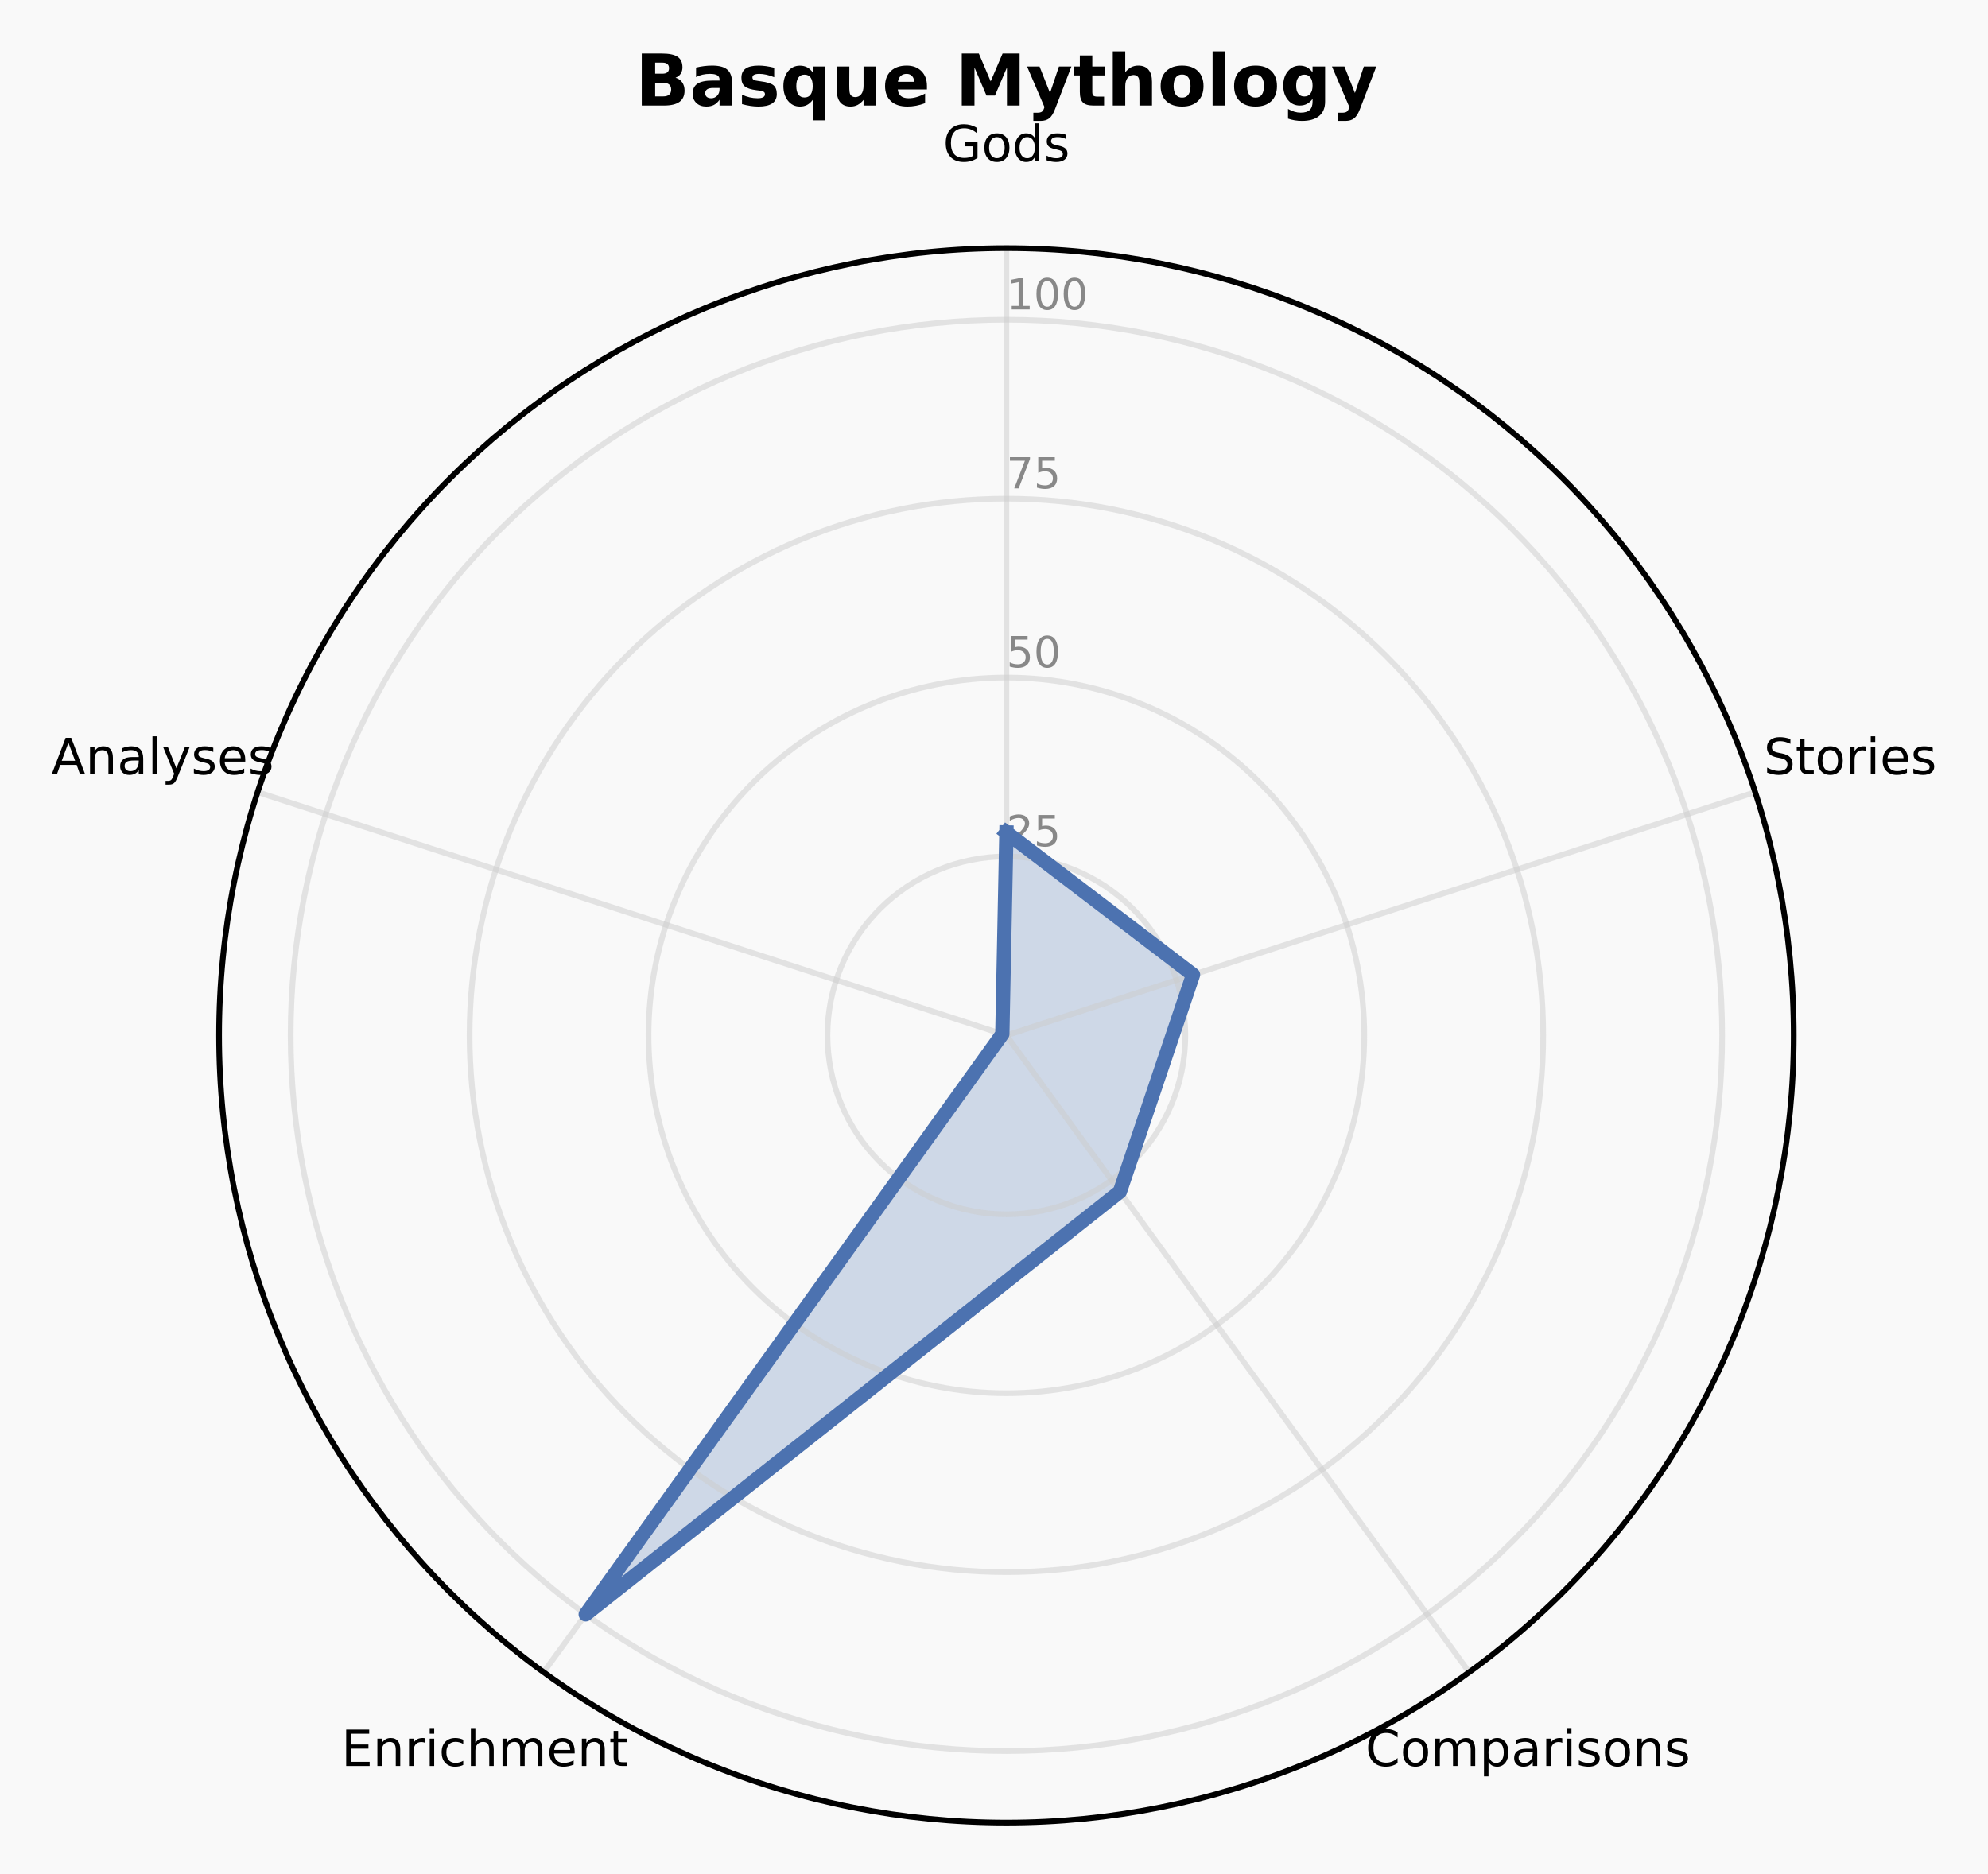
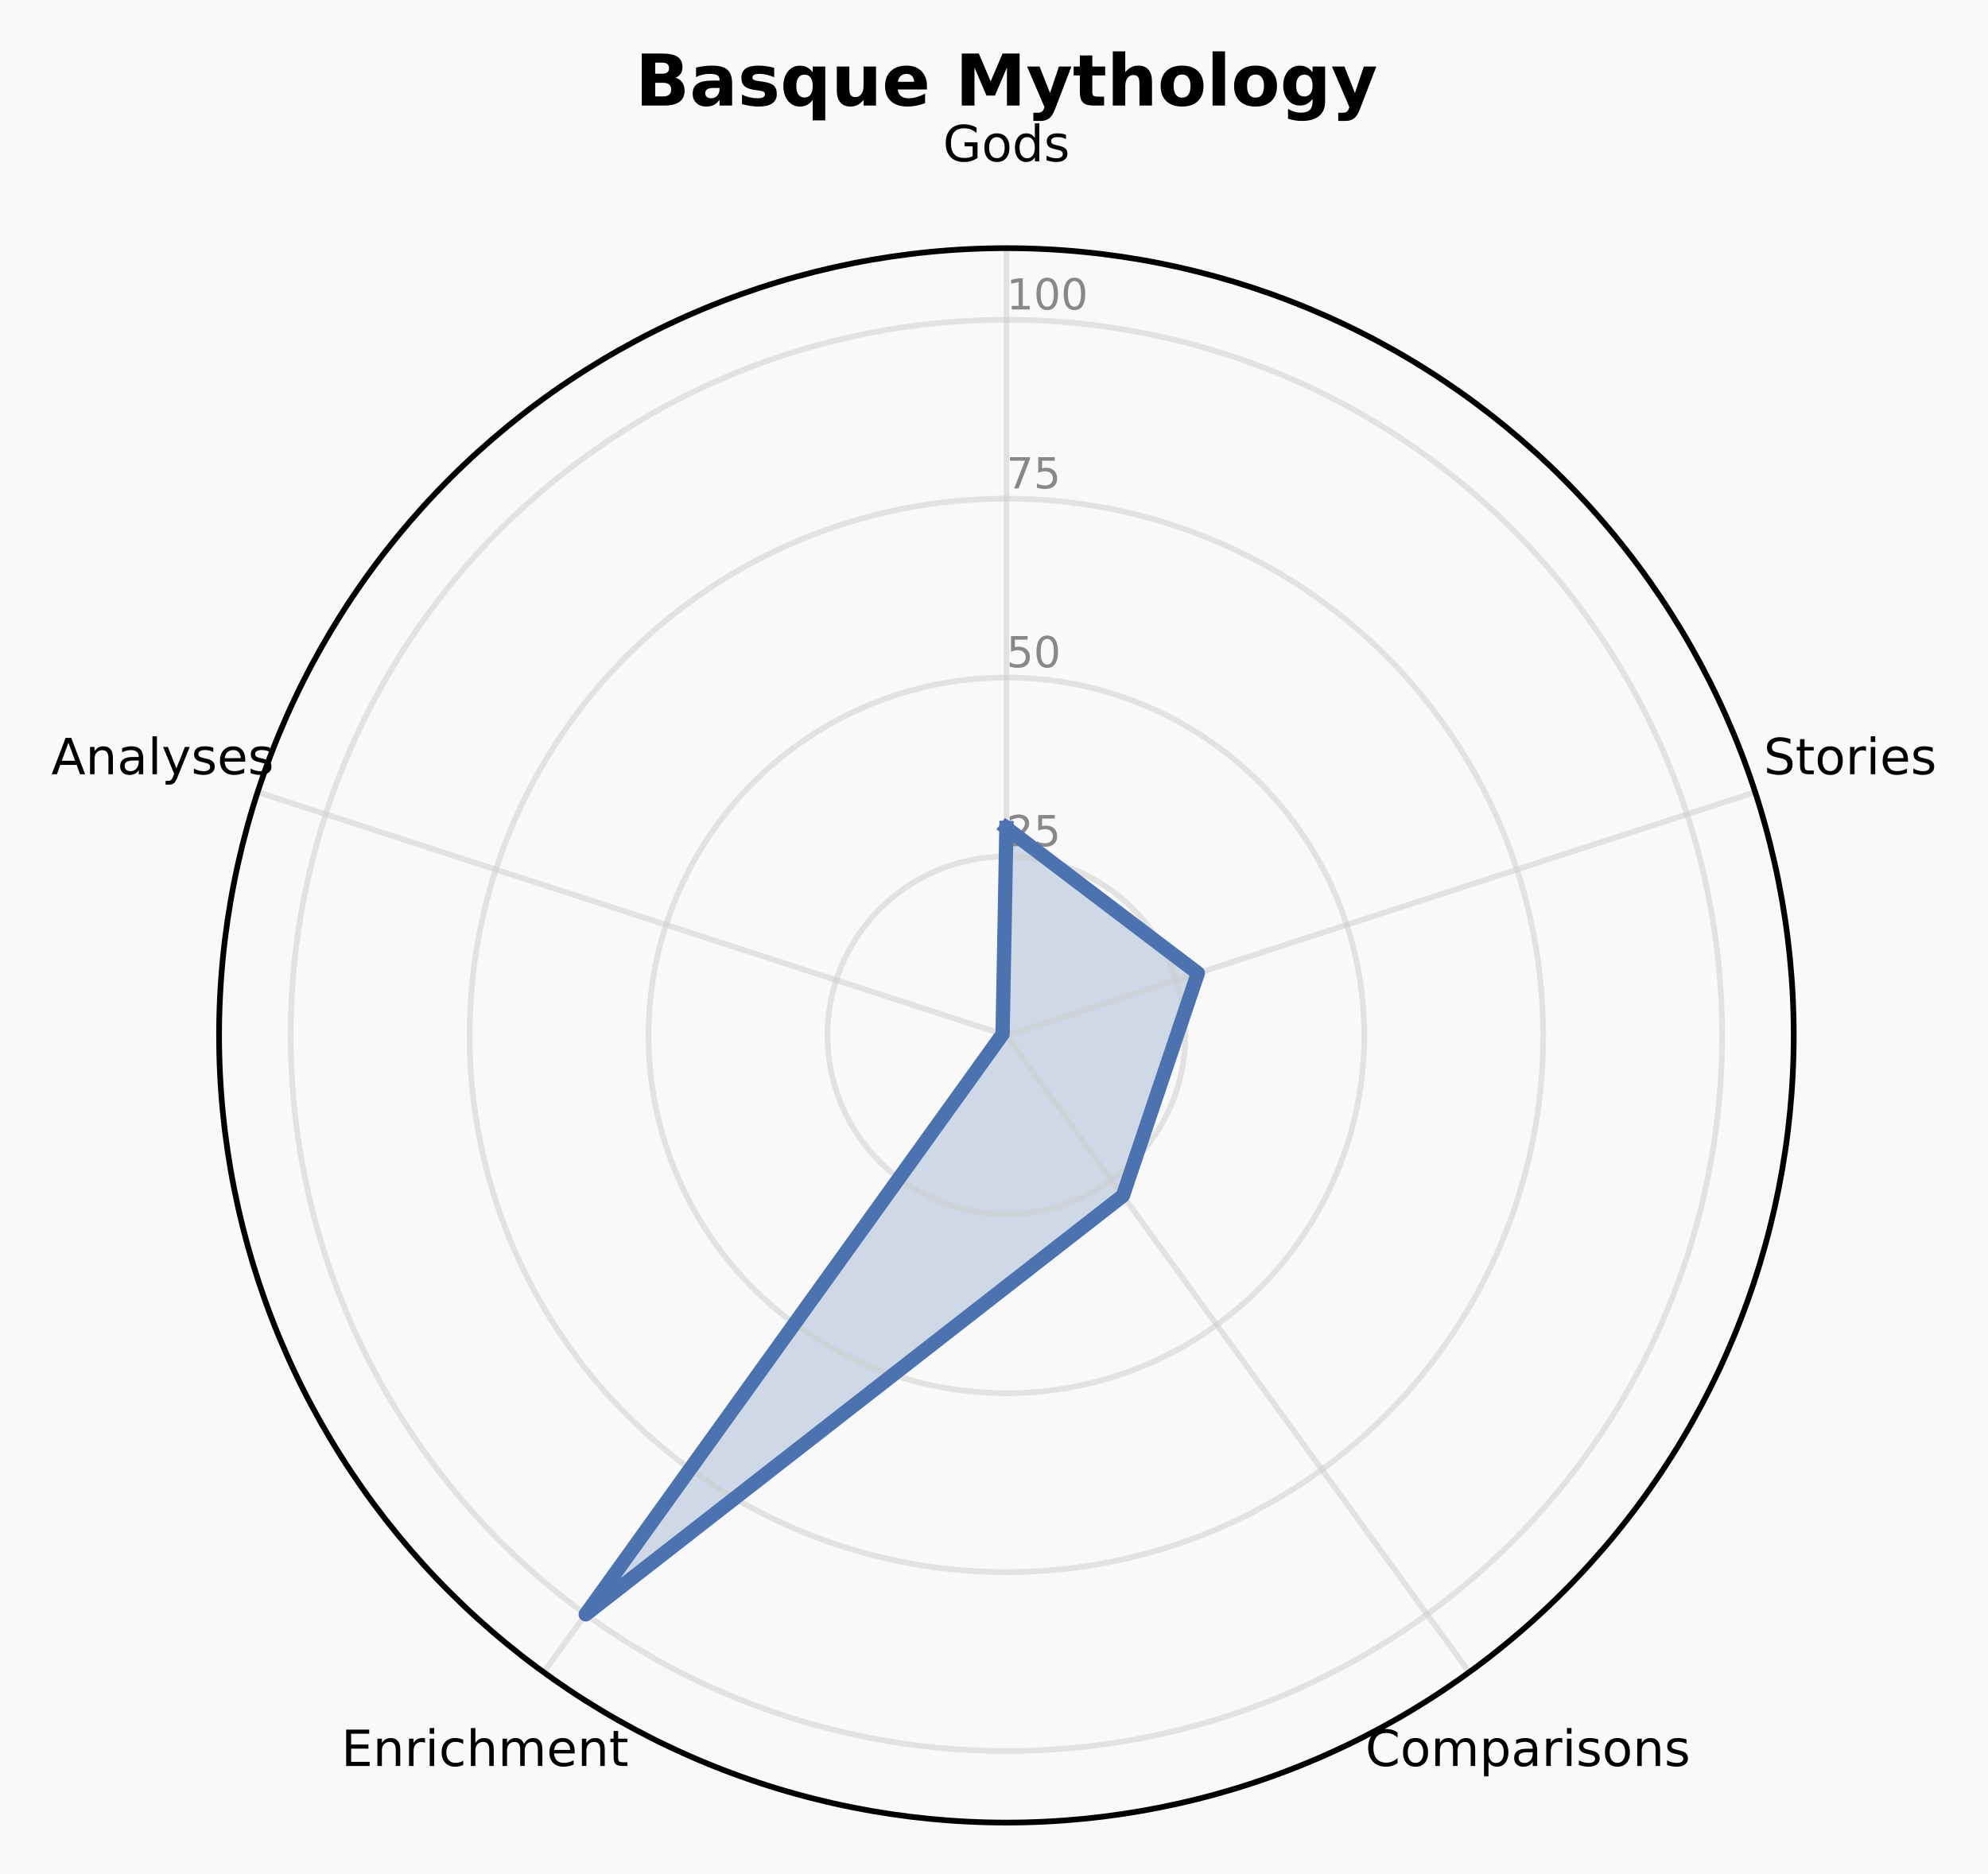
<svg xmlns="http://www.w3.org/2000/svg" xmlns:xlink="http://www.w3.org/1999/xlink" width="278.709pt" height="262.758pt" viewBox="0 0 278.709 262.758" version="1.1">
  <defs>
    <style type="text/css">*{stroke-linejoin: round; stroke-linecap: butt}</style>
  </defs>
  <g id="figure_1">
    <g id="patch_1">
      <path d="M 0 262.758  L 278.709 262.758  L 278.709 0  L 0 0  z " style="fill: #f9f9f9" />
    </g>
    <g id="axes_1">
      <g id="patch_2">
        <path d="M 251.473 145.178  C 251.473 130.683 248.618 116.329 243.071 102.938  C 237.524 89.546 229.393 77.377 219.143 67.128  C 208.894 56.878 196.725 48.748 183.334 43.201  C 169.942 37.654 155.588 34.798 141.093 34.798  C 126.598 34.798 112.244 37.654 98.853 43.201  C 85.461 48.748 73.293 56.878 63.043 67.128  C 52.794 77.377 44.663 89.546 39.116 102.938  C 33.569 116.329 30.714 130.683 30.714 145.178  C 30.714 159.673 33.569 174.027 39.116 187.418  C 44.663 200.81 52.794 212.979 63.043 223.228  C 73.293 233.478 85.461 241.609 98.853 247.155  C 112.244 252.702 126.598 255.558 141.093 255.558  C 155.588 255.558 169.942 252.702 183.334 247.155  C 196.725 241.609 208.894 233.478 219.143 223.228  C 229.393 212.979 237.524 200.81 243.071 187.418  C 248.618 174.027 251.473 159.673 251.473 145.178  M 141.093 145.178  C 141.093 145.178 141.093 145.178 141.093 145.178  C 141.093 145.178 141.093 145.178 141.093 145.178  C 141.093 145.178 141.093 145.178 141.093 145.178  C 141.093 145.178 141.093 145.178 141.093 145.178  C 141.093 145.178 141.093 145.178 141.093 145.178  C 141.093 145.178 141.093 145.178 141.093 145.178  C 141.093 145.178 141.093 145.178 141.093 145.178  C 141.093 145.178 141.093 145.178 141.093 145.178  C 141.093 145.178 141.093 145.178 141.093 145.178  C 141.093 145.178 141.093 145.178 141.093 145.178  C 141.093 145.178 141.093 145.178 141.093 145.178  C 141.093 145.178 141.093 145.178 141.093 145.178  C 141.093 145.178 141.093 145.178 141.093 145.178  C 141.093 145.178 141.093 145.178 141.093 145.178  C 141.093 145.178 141.093 145.178 141.093 145.178  C 141.093 145.178 141.093 145.178 141.093 145.178  z " style="fill: #f9f9f9" />
      </g>
      <g id="patch_3">
-         <path d="M 141.093 116.722  L 167.261 136.676  L 157.009 167.084  L 82.112 226.359  L 140.522 144.992  z " clip-path="url(#p2cee64bc49)" style="fill: #4c72b0; opacity: 0.25; stroke: #4c72b0; stroke-linejoin: miter" />
+         <path d="M 141.093 116.092  L 167.934 136.457  L 157.427 167.659  L 82.112 226.359  L 140.557 145.004  z " clip-path="url(#p07e0de441d)" style="fill: #4c72b0; opacity: 0.25; stroke: #4c72b0; stroke-linejoin: miter" />
      </g>
      <g id="matplotlib.axis_1">
        <g id="xtick_1">
          <g id="line2d_1">
-             <path d="M 141.093 145.178  L 141.093 34.798  " clip-path="url(#p2cee64bc49)" style="fill: none; stroke: #cccccc; stroke-opacity: 0.5; stroke-width: 0.8; stroke-linecap: square" />
+             <path d="M 141.093 145.178  L 141.093 34.798  " clip-path="url(#p07e0de441d)" style="fill: none; stroke: #cccccc; stroke-opacity: 0.5; stroke-width: 0.8; stroke-linecap: square" />
          </g>
          <g id="text_1">
            <g transform="translate(132.1945 22.61707) scale(0.07 -0.07)">
              <defs>
                <path id="DejaVuSans-2a" d="M 3809 666  L 3809 1919  L 2778 1919  L 2778 2438  L 4434 2438  L 4434 434  Q 4069 175 3628 42  Q 3188 -91 2688 -91  Q 1594 -91 976 548  Q 359 1188 359 2328  Q 359 3472 976 4111  Q 1594 4750 2688 4750  Q 3144 4750 3555 4637  Q 3966 4525 4313 4306  L 4313 3634  Q 3963 3931 3569 4081  Q 3175 4231 2741 4231  Q 1884 4231 1454 3753  Q 1025 3275 1025 2328  Q 1025 1384 1454 906  Q 1884 428 2741 428  Q 3075 428 3337 486  Q 3600 544 3809 666  z " transform="scale(0.015625)" />
                <path id="DejaVuSans-52" d="M 1959 3097  Q 1497 3097 1228 2736  Q 959 2375 959 1747  Q 959 1119 1226 758  Q 1494 397 1959 397  Q 2419 397 2687 759  Q 2956 1122 2956 1747  Q 2956 2369 2687 2733  Q 2419 3097 1959 3097  z M 1959 3584  Q 2709 3584 3137 3096  Q 3566 2609 3566 1747  Q 3566 888 3137 398  Q 2709 -91 1959 -91  Q 1206 -91 779 398  Q 353 888 353 1747  Q 353 2609 779 3096  Q 1206 3584 1959 3584  z " transform="scale(0.015625)" />
                <path id="DejaVuSans-47" d="M 2906 2969  L 2906 4863  L 3481 4863  L 3481 0  L 2906 0  L 2906 525  Q 2725 213 2448 61  Q 2172 -91 1784 -91  Q 1150 -91 751 415  Q 353 922 353 1747  Q 353 2572 751 3078  Q 1150 3584 1784 3584  Q 2172 3584 2448 3432  Q 2725 3281 2906 2969  z M 947 1747  Q 947 1113 1208 752  Q 1469 391 1925 391  Q 2381 391 2643 752  Q 2906 1113 2906 1747  Q 2906 2381 2643 2742  Q 2381 3103 1925 3103  Q 1469 3103 1208 2742  Q 947 2381 947 1747  z " transform="scale(0.015625)" />
                <path id="DejaVuSans-56" d="M 2834 3397  L 2834 2853  Q 2591 2978 2328 3040  Q 2066 3103 1784 3103  Q 1356 3103 1142 2972  Q 928 2841 928 2578  Q 928 2378 1081 2264  Q 1234 2150 1697 2047  L 1894 2003  Q 2506 1872 2764 1633  Q 3022 1394 3022 966  Q 3022 478 2636 193  Q 2250 -91 1575 -91  Q 1294 -91 989 -36  Q 684 19 347 128  L 347 722  Q 666 556 975 473  Q 1284 391 1588 391  Q 1994 391 2212 530  Q 2431 669 2431 922  Q 2431 1156 2273 1281  Q 2116 1406 1581 1522  L 1381 1569  Q 847 1681 609 1914  Q 372 2147 372 2553  Q 372 3047 722 3315  Q 1072 3584 1716 3584  Q 2034 3584 2315 3537  Q 2597 3491 2834 3397  z " transform="scale(0.015625)" />
              </defs>
              <use xlink:href="#DejaVuSans-2a" />
              <use xlink:href="#DejaVuSans-52" transform="translate(77.48438 0)" />
              <use xlink:href="#DejaVuSans-47" transform="translate(138.6719 0)" />
              <use xlink:href="#DejaVuSans-56" transform="translate(202.1562 0)" />
            </g>
          </g>
        </g>
        <g id="xtick_2">
          <g id="line2d_2">
-             <path d="M 141.093 145.178  L 246.07 111.069  " clip-path="url(#p2cee64bc49)" style="fill: none; stroke: #cccccc; stroke-opacity: 0.5; stroke-width: 0.8; stroke-linecap: square" />
+             <path d="M 141.093 145.178  L 246.07 111.069  " clip-path="url(#p07e0de441d)" style="fill: none; stroke: #cccccc; stroke-opacity: 0.5; stroke-width: 0.8; stroke-linecap: square" />
          </g>
          <g id="text_2">
            <g transform="translate(247.2616 108.5613) scale(0.07 -0.07)">
              <defs>
                <path id="DejaVuSans-36" d="M 3425 4513  L 3425 3897  Q 3066 4069 2747 4153  Q 2428 4238 2131 4238  Q 1616 4238 1336 4038  Q 1056 3838 1056 3469  Q 1056 3159 1242 3001  Q 1428 2844 1947 2747  L 2328 2669  Q 3034 2534 3370 2195  Q 3706 1856 3706 1288  Q 3706 609 3251 259  Q 2797 -91 1919 -91  Q 1588 -91 1214 -16  Q 841 59 441 206  L 441 856  Q 825 641 1194 531  Q 1563 422 1919 422  Q 2459 422 2753 634  Q 3047 847 3047 1241  Q 3047 1584 2836 1778  Q 2625 1972 2144 2069  L 1759 2144  Q 1053 2284 737 2584  Q 422 2884 422 3419  Q 422 4038 858 4394  Q 1294 4750 2059 4750  Q 2388 4750 2728 4690  Q 3069 4631 3425 4513  z " transform="scale(0.015625)" />
                <path id="DejaVuSans-57" d="M 1172 4494  L 1172 3500  L 2356 3500  L 2356 3053  L 1172 3053  L 1172 1153  Q 1172 725 1289 603  Q 1406 481 1766 481  L 2356 481  L 2356 0  L 1766 0  Q 1100 0 847 248  Q 594 497 594 1153  L 594 3053  L 172 3053  L 172 3500  L 594 3500  L 594 4494  L 1172 4494  z " transform="scale(0.015625)" />
                <path id="DejaVuSans-55" d="M 2631 2963  Q 2534 3019 2420 3045  Q 2306 3072 2169 3072  Q 1681 3072 1420 2755  Q 1159 2438 1159 1844  L 1159 0  L 581 0  L 581 3500  L 1159 3500  L 1159 2956  Q 1341 3275 1631 3429  Q 1922 3584 2338 3584  Q 2397 3584 2469 3576  Q 2541 3569 2628 3553  L 2631 2963  z " transform="scale(0.015625)" />
                <path id="DejaVuSans-4c" d="M 603 3500  L 1178 3500  L 1178 0  L 603 0  L 603 3500  z M 603 4863  L 1178 4863  L 1178 4134  L 603 4134  L 603 4863  z " transform="scale(0.015625)" />
                <path id="DejaVuSans-48" d="M 3597 1894  L 3597 1613  L 953 1613  Q 991 1019 1311 708  Q 1631 397 2203 397  Q 2534 397 2845 478  Q 3156 559 3463 722  L 3463 178  Q 3153 47 2828 -22  Q 2503 -91 2169 -91  Q 1331 -91 842 396  Q 353 884 353 1716  Q 353 2575 817 3079  Q 1281 3584 2069 3584  Q 2775 3584 3186 3129  Q 3597 2675 3597 1894  z M 3022 2063  Q 3016 2534 2758 2815  Q 2500 3097 2075 3097  Q 1594 3097 1305 2825  Q 1016 2553 972 2059  L 3022 2063  z " transform="scale(0.015625)" />
              </defs>
              <use xlink:href="#DejaVuSans-36" />
              <use xlink:href="#DejaVuSans-57" transform="translate(63.48438 0)" />
              <use xlink:href="#DejaVuSans-52" transform="translate(102.6875 0)" />
              <use xlink:href="#DejaVuSans-55" transform="translate(163.875 0)" />
              <use xlink:href="#DejaVuSans-4c" transform="translate(204.9844 0)" />
              <use xlink:href="#DejaVuSans-48" transform="translate(232.7656 0)" />
              <use xlink:href="#DejaVuSans-56" transform="translate(294.2969 0)" />
            </g>
          </g>
        </g>
        <g id="xtick_3">
          <g id="line2d_3">
-             <path d="M 141.093 145.178  L 205.973 234.477  " clip-path="url(#p2cee64bc49)" style="fill: none; stroke: #cccccc; stroke-opacity: 0.5; stroke-width: 0.8; stroke-linecap: square" />
+             <path d="M 141.093 145.178  L 205.973 234.477  " clip-path="url(#p07e0de441d)" style="fill: none; stroke: #cccccc; stroke-opacity: 0.5; stroke-width: 0.8; stroke-linecap: square" />
          </g>
          <g id="text_3">
            <g transform="translate(191.4228 247.6219) scale(0.07 -0.07)">
              <defs>
                <path id="DejaVuSans-26" d="M 4122 4306  L 4122 3641  Q 3803 3938 3442 4084  Q 3081 4231 2675 4231  Q 1875 4231 1450 3742  Q 1025 3253 1025 2328  Q 1025 1406 1450 917  Q 1875 428 2675 428  Q 3081 428 3442 575  Q 3803 722 4122 1019  L 4122 359  Q 3791 134 3420 21  Q 3050 -91 2638 -91  Q 1578 -91 968 557  Q 359 1206 359 2328  Q 359 3453 968 4101  Q 1578 4750 2638 4750  Q 3056 4750 3426 4639  Q 3797 4528 4122 4306  z " transform="scale(0.015625)" />
                <path id="DejaVuSans-50" d="M 3328 2828  Q 3544 3216 3844 3400  Q 4144 3584 4550 3584  Q 5097 3584 5394 3201  Q 5691 2819 5691 2113  L 5691 0  L 5113 0  L 5113 2094  Q 5113 2597 4934 2840  Q 4756 3084 4391 3084  Q 3944 3084 3684 2787  Q 3425 2491 3425 1978  L 3425 0  L 2847 0  L 2847 2094  Q 2847 2600 2669 2842  Q 2491 3084 2119 3084  Q 1678 3084 1418 2786  Q 1159 2488 1159 1978  L 1159 0  L 581 0  L 581 3500  L 1159 3500  L 1159 2956  Q 1356 3278 1631 3431  Q 1906 3584 2284 3584  Q 2666 3584 2933 3390  Q 3200 3197 3328 2828  z " transform="scale(0.015625)" />
                <path id="DejaVuSans-53" d="M 1159 525  L 1159 -1331  L 581 -1331  L 581 3500  L 1159 3500  L 1159 2969  Q 1341 3281 1617 3432  Q 1894 3584 2278 3584  Q 2916 3584 3314 3078  Q 3713 2572 3713 1747  Q 3713 922 3314 415  Q 2916 -91 2278 -91  Q 1894 -91 1617 61  Q 1341 213 1159 525  z M 3116 1747  Q 3116 2381 2855 2742  Q 2594 3103 2138 3103  Q 1681 3103 1420 2742  Q 1159 2381 1159 1747  Q 1159 1113 1420 752  Q 1681 391 2138 391  Q 2594 391 2855 752  Q 3116 1113 3116 1747  z " transform="scale(0.015625)" />
                <path id="DejaVuSans-44" d="M 2194 1759  Q 1497 1759 1228 1600  Q 959 1441 959 1056  Q 959 750 1161 570  Q 1363 391 1709 391  Q 2188 391 2477 730  Q 2766 1069 2766 1631  L 2766 1759  L 2194 1759  z M 3341 1997  L 3341 0  L 2766 0  L 2766 531  Q 2569 213 2275 61  Q 1981 -91 1556 -91  Q 1019 -91 701 211  Q 384 513 384 1019  Q 384 1609 779 1909  Q 1175 2209 1959 2209  L 2766 2209  L 2766 2266  Q 2766 2663 2505 2880  Q 2244 3097 1772 3097  Q 1472 3097 1187 3025  Q 903 2953 641 2809  L 641 3341  Q 956 3463 1253 3523  Q 1550 3584 1831 3584  Q 2591 3584 2966 3190  Q 3341 2797 3341 1997  z " transform="scale(0.015625)" />
                <path id="DejaVuSans-51" d="M 3513 2113  L 3513 0  L 2938 0  L 2938 2094  Q 2938 2591 2744 2837  Q 2550 3084 2163 3084  Q 1697 3084 1428 2787  Q 1159 2491 1159 1978  L 1159 0  L 581 0  L 581 3500  L 1159 3500  L 1159 2956  Q 1366 3272 1645 3428  Q 1925 3584 2291 3584  Q 2894 3584 3203 3211  Q 3513 2838 3513 2113  z " transform="scale(0.015625)" />
              </defs>
              <use xlink:href="#DejaVuSans-26" />
              <use xlink:href="#DejaVuSans-52" transform="translate(69.82812 0)" />
              <use xlink:href="#DejaVuSans-50" transform="translate(131.0156 0)" />
              <use xlink:href="#DejaVuSans-53" transform="translate(228.4219 0)" />
              <use xlink:href="#DejaVuSans-44" transform="translate(291.9062 0)" />
              <use xlink:href="#DejaVuSans-55" transform="translate(353.1875 0)" />
              <use xlink:href="#DejaVuSans-4c" transform="translate(394.2969 0)" />
              <use xlink:href="#DejaVuSans-56" transform="translate(422.0781 0)" />
              <use xlink:href="#DejaVuSans-52" transform="translate(474.1719 0)" />
              <use xlink:href="#DejaVuSans-51" transform="translate(535.3594 0)" />
              <use xlink:href="#DejaVuSans-56" transform="translate(598.7344 0)" />
            </g>
          </g>
        </g>
        <g id="xtick_4">
          <g id="line2d_4">
-             <path d="M 141.093 145.178  L 76.214 234.477  " clip-path="url(#p2cee64bc49)" style="fill: none; stroke: #cccccc; stroke-opacity: 0.5; stroke-width: 0.8; stroke-linecap: square" />
+             <path d="M 141.093 145.178  L 76.214 234.477  " clip-path="url(#p07e0de441d)" style="fill: none; stroke: #cccccc; stroke-opacity: 0.5; stroke-width: 0.8; stroke-linecap: square" />
          </g>
          <g id="text_4">
            <g transform="translate(47.8483 247.6219) scale(0.07 -0.07)">
              <defs>
                <path id="DejaVuSans-28" d="M 628 4666  L 3578 4666  L 3578 4134  L 1259 4134  L 1259 2753  L 3481 2753  L 3481 2222  L 1259 2222  L 1259 531  L 3634 531  L 3634 0  L 628 0  L 628 4666  z " transform="scale(0.015625)" />
                <path id="DejaVuSans-46" d="M 3122 3366  L 3122 2828  Q 2878 2963 2633 3030  Q 2388 3097 2138 3097  Q 1578 3097 1268 2742  Q 959 2388 959 1747  Q 959 1106 1268 751  Q 1578 397 2138 397  Q 2388 397 2633 464  Q 2878 531 3122 666  L 3122 134  Q 2881 22 2623 -34  Q 2366 -91 2075 -91  Q 1284 -91 818 406  Q 353 903 353 1747  Q 353 2603 823 3093  Q 1294 3584 2113 3584  Q 2378 3584 2631 3529  Q 2884 3475 3122 3366  z " transform="scale(0.015625)" />
                <path id="DejaVuSans-4b" d="M 3513 2113  L 3513 0  L 2938 0  L 2938 2094  Q 2938 2591 2744 2837  Q 2550 3084 2163 3084  Q 1697 3084 1428 2787  Q 1159 2491 1159 1978  L 1159 0  L 581 0  L 581 4863  L 1159 4863  L 1159 2956  Q 1366 3272 1645 3428  Q 1925 3584 2291 3584  Q 2894 3584 3203 3211  Q 3513 2838 3513 2113  z " transform="scale(0.015625)" />
              </defs>
              <use xlink:href="#DejaVuSans-28" />
              <use xlink:href="#DejaVuSans-51" transform="translate(63.1875 0)" />
              <use xlink:href="#DejaVuSans-55" transform="translate(126.5625 0)" />
              <use xlink:href="#DejaVuSans-4c" transform="translate(167.6719 0)" />
              <use xlink:href="#DejaVuSans-46" transform="translate(195.4531 0)" />
              <use xlink:href="#DejaVuSans-4b" transform="translate(250.4375 0)" />
              <use xlink:href="#DejaVuSans-50" transform="translate(313.8125 0)" />
              <use xlink:href="#DejaVuSans-48" transform="translate(411.2188 0)" />
              <use xlink:href="#DejaVuSans-51" transform="translate(472.75 0)" />
              <use xlink:href="#DejaVuSans-57" transform="translate(536.125 0)" />
            </g>
          </g>
        </g>
        <g id="xtick_5">
          <g id="line2d_5">
-             <path d="M 141.093 145.178  L 36.116 111.069  " clip-path="url(#p2cee64bc49)" style="fill: none; stroke: #cccccc; stroke-opacity: 0.5; stroke-width: 0.8; stroke-linecap: square" />
+             <path d="M 141.093 145.178  L 36.116 111.069  " clip-path="url(#p07e0de441d)" style="fill: none; stroke: #cccccc; stroke-opacity: 0.5; stroke-width: 0.8; stroke-linecap: square" />
          </g>
          <g id="text_5">
            <g transform="translate(7.2 108.5613) scale(0.07 -0.07)">
              <defs>
                <path id="DejaVuSans-24" d="M 2188 4044  L 1331 1722  L 3047 1722  L 2188 4044  z M 1831 4666  L 2547 4666  L 4325 0  L 3669 0  L 3244 1197  L 1141 1197  L 716 0  L 50 0  L 1831 4666  z " transform="scale(0.015625)" />
                <path id="DejaVuSans-4f" d="M 603 4863  L 1178 4863  L 1178 0  L 603 0  L 603 4863  z " transform="scale(0.015625)" />
                <path id="DejaVuSans-5c" d="M 2059 -325  Q 1816 -950 1584 -1140  Q 1353 -1331 966 -1331  L 506 -1331  L 506 -850  L 844 -850  Q 1081 -850 1212 -737  Q 1344 -625 1503 -206  L 1606 56  L 191 3500  L 800 3500  L 1894 763  L 2988 3500  L 3597 3500  L 2059 -325  z " transform="scale(0.015625)" />
              </defs>
              <use xlink:href="#DejaVuSans-24" />
              <use xlink:href="#DejaVuSans-51" transform="translate(68.40625 0)" />
              <use xlink:href="#DejaVuSans-44" transform="translate(131.7812 0)" />
              <use xlink:href="#DejaVuSans-4f" transform="translate(193.0625 0)" />
              <use xlink:href="#DejaVuSans-5c" transform="translate(220.8438 0)" />
              <use xlink:href="#DejaVuSans-56" transform="translate(280.0312 0)" />
              <use xlink:href="#DejaVuSans-48" transform="translate(332.125 0)" />
              <use xlink:href="#DejaVuSans-56" transform="translate(393.6562 0)" />
            </g>
          </g>
        </g>
      </g>
      <g id="matplotlib.axis_2">
        <g id="ytick_1">
          <g id="line2d_6">
-             <path d="M 141.093 120.092  C 144.388 120.092 147.65 120.741 150.693 122.001  C 153.737 123.262 156.503 125.11 158.832 127.439  C 161.161 129.769 163.009 132.534 164.27 135.578  C 165.531 138.621 166.18 141.884 166.18 145.178  C 166.18 148.472 165.531 151.735 164.27 154.778  C 163.009 157.822 161.161 160.587 158.832 162.917  C 156.503 165.246 153.737 167.094 150.693 168.355  C 147.65 169.615 144.388 170.264 141.093 170.264  C 137.799 170.264 134.537 169.615 131.493 168.355  C 128.45 167.094 125.684 165.246 123.355 162.917  C 121.025 160.587 119.177 157.822 117.917 154.778  C 116.656 151.735 116.007 148.472 116.007 145.178  C 116.007 141.884 116.656 138.621 117.917 135.578  C 119.177 132.534 121.025 129.769 123.355 127.439  C 125.684 125.11 128.45 123.262 131.493 122.001  C 134.537 120.741 137.799 120.092 141.093 120.092  " clip-path="url(#p2cee64bc49)" style="fill: none; stroke: #cccccc; stroke-opacity: 0.5; stroke-width: 0.8; stroke-linecap: square" />
+             <path d="M 141.093 120.092  C 144.388 120.092 147.65 120.741 150.693 122.001  C 153.737 123.262 156.503 125.11 158.832 127.439  C 161.161 129.769 163.009 132.534 164.27 135.578  C 165.531 138.621 166.18 141.884 166.18 145.178  C 166.18 148.472 165.531 151.735 164.27 154.778  C 163.009 157.822 161.161 160.587 158.832 162.917  C 156.503 165.246 153.737 167.094 150.693 168.355  C 147.65 169.615 144.388 170.264 141.093 170.264  C 137.799 170.264 134.537 169.615 131.493 168.355  C 128.45 167.094 125.684 165.246 123.355 162.917  C 121.025 160.587 119.177 157.822 117.917 154.778  C 116.656 151.735 116.007 148.472 116.007 145.178  C 116.007 141.884 116.656 138.621 117.917 135.578  C 119.177 132.534 121.025 129.769 123.355 127.439  C 125.684 125.11 128.45 123.262 131.493 122.001  C 134.537 120.741 137.799 120.092 141.093 120.092  " clip-path="url(#p07e0de441d)" style="fill: none; stroke: #cccccc; stroke-opacity: 0.5; stroke-width: 0.8; stroke-linecap: square" />
          </g>
          <g id="text_6">
            <g style="fill: #888888" transform="translate(141.0933 118.6504) scale(0.06 -0.06)">
              <defs>
                <path id="DejaVuSans-15" d="M 1228 531  L 3431 531  L 3431 0  L 469 0  L 469 531  Q 828 903 1448 1529  Q 2069 2156 2228 2338  Q 2531 2678 2651 2914  Q 2772 3150 2772 3378  Q 2772 3750 2511 3984  Q 2250 4219 1831 4219  Q 1534 4219 1204 4116  Q 875 4013 500 3803  L 500 4441  Q 881 4594 1212 4672  Q 1544 4750 1819 4750  Q 2544 4750 2975 4387  Q 3406 4025 3406 3419  Q 3406 3131 3298 2873  Q 3191 2616 2906 2266  Q 2828 2175 2409 1742  Q 1991 1309 1228 531  z " transform="scale(0.015625)" />
                <path id="DejaVuSans-18" d="M 691 4666  L 3169 4666  L 3169 4134  L 1269 4134  L 1269 2991  Q 1406 3038 1543 3061  Q 1681 3084 1819 3084  Q 2600 3084 3056 2656  Q 3513 2228 3513 1497  Q 3513 744 3044 326  Q 2575 -91 1722 -91  Q 1428 -91 1123 -41  Q 819 9 494 109  L 494 744  Q 775 591 1075 516  Q 1375 441 1709 441  Q 2250 441 2565 725  Q 2881 1009 2881 1497  Q 2881 1984 2565 2268  Q 2250 2553 1709 2553  Q 1456 2553 1204 2497  Q 953 2441 691 2322  L 691 4666  z " transform="scale(0.015625)" />
              </defs>
              <use xlink:href="#DejaVuSans-15" />
              <use xlink:href="#DejaVuSans-18" transform="translate(63.625 0)" />
            </g>
          </g>
        </g>
        <g id="ytick_2">
          <g id="line2d_7">
-             <path d="M 141.093 95.005  C 147.682 95.005 154.206 96.303 160.293 98.825  C 166.381 101.346 171.912 105.042 176.571 109.701  C 181.229 114.36 184.925 119.891 187.447 125.978  C 189.968 132.065 191.266 138.589 191.266 145.178  C 191.266 151.767 189.968 158.291 187.447 164.378  C 184.925 170.465 181.229 175.997 176.571 180.655  C 171.912 185.314 166.381 189.01 160.293 191.531  C 154.206 194.053 147.682 195.351 141.093 195.351  C 134.505 195.351 127.98 194.053 121.893 191.531  C 115.806 189.01 110.275 185.314 105.616 180.655  C 100.957 175.997 97.261 170.465 94.74 164.378  C 92.219 158.291 90.921 151.767 90.921 145.178  C 90.921 138.589 92.219 132.065 94.74 125.978  C 97.261 119.891 100.957 114.36 105.616 109.701  C 110.275 105.042 115.806 101.346 121.893 98.825  C 127.98 96.303 134.505 95.005 141.093 95.005  " clip-path="url(#p2cee64bc49)" style="fill: none; stroke: #cccccc; stroke-opacity: 0.5; stroke-width: 0.8; stroke-linecap: square" />
+             <path d="M 141.093 95.005  C 147.682 95.005 154.206 96.303 160.293 98.825  C 166.381 101.346 171.912 105.042 176.571 109.701  C 181.229 114.36 184.925 119.891 187.447 125.978  C 189.968 132.065 191.266 138.589 191.266 145.178  C 191.266 151.767 189.968 158.291 187.447 164.378  C 184.925 170.465 181.229 175.997 176.571 180.655  C 171.912 185.314 166.381 189.01 160.293 191.531  C 154.206 194.053 147.682 195.351 141.093 195.351  C 134.505 195.351 127.98 194.053 121.893 191.531  C 115.806 189.01 110.275 185.314 105.616 180.655  C 100.957 175.997 97.261 170.465 94.74 164.378  C 92.219 158.291 90.921 151.767 90.921 145.178  C 90.921 138.589 92.219 132.065 94.74 125.978  C 97.261 119.891 100.957 114.36 105.616 109.701  C 110.275 105.042 115.806 101.346 121.893 98.825  C 127.98 96.303 134.505 95.005 141.093 95.005  " clip-path="url(#p07e0de441d)" style="fill: none; stroke: #cccccc; stroke-opacity: 0.5; stroke-width: 0.8; stroke-linecap: square" />
          </g>
          <g id="text_7">
            <g style="fill: #888888" transform="translate(141.0933 93.56408) scale(0.06 -0.06)">
              <defs>
                <path id="DejaVuSans-13" d="M 2034 4250  Q 1547 4250 1301 3770  Q 1056 3291 1056 2328  Q 1056 1369 1301 889  Q 1547 409 2034 409  Q 2525 409 2770 889  Q 3016 1369 3016 2328  Q 3016 3291 2770 3770  Q 2525 4250 2034 4250  z M 2034 4750  Q 2819 4750 3233 4129  Q 3647 3509 3647 2328  Q 3647 1150 3233 529  Q 2819 -91 2034 -91  Q 1250 -91 836 529  Q 422 1150 422 2328  Q 422 3509 836 4129  Q 1250 4750 2034 4750  z " transform="scale(0.015625)" />
              </defs>
              <use xlink:href="#DejaVuSans-18" />
              <use xlink:href="#DejaVuSans-13" transform="translate(63.625 0)" />
            </g>
          </g>
        </g>
        <g id="ytick_3">
          <g id="line2d_8">
-             <path d="M 141.093 69.919  C 150.976 69.919 160.763 71.866 169.894 75.648  C 179.024 79.43 187.321 84.974 194.309 91.962  C 201.298 98.95 206.841 107.247 210.623 116.378  C 214.405 125.508 216.352 135.295 216.352 145.178  C 216.352 155.061 214.405 164.848 210.623 173.978  C 206.841 183.109 201.298 191.406 194.309 198.394  C 187.321 205.382 179.024 210.926 169.894 214.708  C 160.763 218.49 150.976 220.437 141.093 220.437  C 131.21 220.437 121.424 218.49 112.293 214.708  C 103.162 210.926 94.866 205.382 87.877 198.394  C 80.889 191.406 75.345 183.109 71.563 173.978  C 67.781 164.848 65.834 155.061 65.834 145.178  C 65.834 135.295 67.781 125.508 71.563 116.378  C 75.345 107.247 80.889 98.95 87.877 91.962  C 94.866 84.974 103.162 79.43 112.293 75.648  C 121.424 71.866 131.21 69.919 141.093 69.919  " clip-path="url(#p2cee64bc49)" style="fill: none; stroke: #cccccc; stroke-opacity: 0.5; stroke-width: 0.8; stroke-linecap: square" />
+             <path d="M 141.093 69.919  C 150.976 69.919 160.763 71.866 169.894 75.648  C 179.024 79.43 187.321 84.974 194.309 91.962  C 201.298 98.95 206.841 107.247 210.623 116.378  C 214.405 125.508 216.352 135.295 216.352 145.178  C 216.352 155.061 214.405 164.848 210.623 173.978  C 206.841 183.109 201.298 191.406 194.309 198.394  C 187.321 205.382 179.024 210.926 169.894 214.708  C 160.763 218.49 150.976 220.437 141.093 220.437  C 131.21 220.437 121.424 218.49 112.293 214.708  C 103.162 210.926 94.866 205.382 87.877 198.394  C 80.889 191.406 75.345 183.109 71.563 173.978  C 67.781 164.848 65.834 155.061 65.834 145.178  C 65.834 135.295 67.781 125.508 71.563 116.378  C 75.345 107.247 80.889 98.95 87.877 91.962  C 94.866 84.974 103.162 79.43 112.293 75.648  C 121.424 71.866 131.21 69.919 141.093 69.919  " clip-path="url(#p07e0de441d)" style="fill: none; stroke: #cccccc; stroke-opacity: 0.5; stroke-width: 0.8; stroke-linecap: square" />
          </g>
          <g id="text_8">
            <g style="fill: #888888" transform="translate(141.0933 68.47781) scale(0.06 -0.06)">
              <defs>
                <path id="DejaVuSans-1a" d="M 525 4666  L 3525 4666  L 3525 4397  L 1831 0  L 1172 0  L 2766 4134  L 525 4134  L 525 4666  z " transform="scale(0.015625)" />
              </defs>
              <use xlink:href="#DejaVuSans-1a" />
              <use xlink:href="#DejaVuSans-18" transform="translate(63.625 0)" />
            </g>
          </g>
        </g>
        <g id="ytick_4">
          <g id="line2d_9">
-             <path d="M 141.093 44.833  C 154.27 44.833 167.32 47.429 179.494 52.471  C 191.668 57.514 202.73 64.906 212.048 74.223  C 221.366 83.541 228.757 94.603 233.8 106.778  C 238.843 118.952 241.438 132.001 241.438 145.178  C 241.438 158.355 238.843 171.404 233.8 183.578  C 228.757 195.753 221.366 206.815 212.048 216.133  C 202.73 225.45 191.668 232.842 179.494 237.885  C 167.32 242.927 154.27 245.523 141.093 245.523  C 127.916 245.523 114.867 242.927 102.693 237.885  C 90.519 232.842 79.456 225.45 70.139 216.133  C 60.821 206.815 53.429 195.753 48.387 183.578  C 43.344 171.404 40.748 158.355 40.748 145.178  C 40.748 132.001 43.344 118.952 48.387 106.778  C 53.429 94.603 60.821 83.541 70.139 74.223  C 79.456 64.906 90.519 57.514 102.693 52.471  C 114.867 47.429 127.916 44.833 141.093 44.833  " clip-path="url(#p2cee64bc49)" style="fill: none; stroke: #cccccc; stroke-opacity: 0.5; stroke-width: 0.8; stroke-linecap: square" />
+             <path d="M 141.093 44.833  C 154.27 44.833 167.32 47.429 179.494 52.471  C 191.668 57.514 202.73 64.906 212.048 74.223  C 221.366 83.541 228.757 94.603 233.8 106.778  C 238.843 118.952 241.438 132.001 241.438 145.178  C 241.438 158.355 238.843 171.404 233.8 183.578  C 228.757 195.753 221.366 206.815 212.048 216.133  C 202.73 225.45 191.668 232.842 179.494 237.885  C 167.32 242.927 154.27 245.523 141.093 245.523  C 127.916 245.523 114.867 242.927 102.693 237.885  C 90.519 232.842 79.456 225.45 70.139 216.133  C 60.821 206.815 53.429 195.753 48.387 183.578  C 43.344 171.404 40.748 158.355 40.748 145.178  C 40.748 132.001 43.344 118.952 48.387 106.778  C 53.429 94.603 60.821 83.541 70.139 74.223  C 79.456 64.906 90.519 57.514 102.693 52.471  C 114.867 47.429 127.916 44.833 141.093 44.833  " clip-path="url(#p07e0de441d)" style="fill: none; stroke: #cccccc; stroke-opacity: 0.5; stroke-width: 0.8; stroke-linecap: square" />
          </g>
          <g id="text_9">
            <g style="fill: #888888" transform="translate(141.0933 43.39154) scale(0.06 -0.06)">
              <defs>
                <path id="DejaVuSans-14" d="M 794 531  L 1825 531  L 1825 4091  L 703 3866  L 703 4441  L 1819 4666  L 2450 4666  L 2450 531  L 3481 531  L 3481 0  L 794 0  L 794 531  z " transform="scale(0.015625)" />
              </defs>
              <use xlink:href="#DejaVuSans-14" />
              <use xlink:href="#DejaVuSans-13" transform="translate(63.625 0)" />
              <use xlink:href="#DejaVuSans-13" transform="translate(127.25 0)" />
            </g>
          </g>
        </g>
      </g>
      <g id="line2d_10">
-         <path d="M 141.093 116.722  L 167.261 136.676  L 157.009 167.084  L 82.112 226.359  L 140.522 144.992  L 141.093 116.722  " clip-path="url(#p2cee64bc49)" style="fill: none; stroke: #4c72b0; stroke-width: 2; stroke-linecap: square" />
+         <path d="M 141.093 116.092  L 167.934 136.457  L 157.427 167.659  L 82.112 226.359  L 140.557 145.004  L 141.093 116.092  " clip-path="url(#p07e0de441d)" style="fill: none; stroke: #4c72b0; stroke-width: 2; stroke-linecap: square" />
      </g>
      <g id="patch_4">
        <path d="M 141.093 34.798  C 126.598 34.798 112.244 37.654 98.853 43.201  C 85.461 48.748 73.293 56.878 63.043 67.128  C 52.794 77.377 44.663 89.546 39.116 102.938  C 33.569 116.329 30.714 130.683 30.714 145.178  C 30.714 159.673 33.569 174.027 39.116 187.418  C 44.663 200.81 52.794 212.979 63.043 223.228  C 73.293 233.478 85.461 241.609 98.853 247.155  C 112.244 252.702 126.598 255.558 141.093 255.558  C 155.588 255.558 169.942 252.702 183.334 247.155  C 196.725 241.609 208.894 233.478 219.143 223.228  C 229.393 212.979 237.524 200.81 243.071 187.418  C 248.618 174.027 251.473 159.673 251.473 145.178  C 251.473 130.683 248.618 116.329 243.071 102.938  C 237.524 89.546 229.393 77.377 219.143 67.128  C 208.894 56.878 196.725 48.748 183.334 43.201  C 169.942 37.654 155.588 34.798 141.093 34.798  " style="fill: none; stroke: #000000; stroke-width: 0.8; stroke-linejoin: miter; stroke-linecap: square" />
      </g>
      <g id="text_10">
        <g transform="translate(89.05499 14.79844) scale(0.1 -0.1)">
          <defs>
            <path id="DejaVuSans-Bold-25" d="M 2456 2859  Q 2741 2859 2887 2984  Q 3034 3109 3034 3353  Q 3034 3594 2887 3720  Q 2741 3847 2456 3847  L 1791 3847  L 1791 2859  L 2456 2859  z M 2497 819  Q 2859 819 3042 972  Q 3225 1125 3225 1434  Q 3225 1738 3044 1889  Q 2863 2041 2497 2041  L 1791 2041  L 1791 819  L 2497 819  z M 3616 2497  Q 4003 2384 4215 2081  Q 4428 1778 4428 1338  Q 4428 663 3972 331  Q 3516 0 2584 0  L 588 0  L 588 4666  L 2394 4666  Q 3366 4666 3802 4372  Q 4238 4078 4238 3431  Q 4238 3091 4078 2852  Q 3919 2613 3616 2497  z " transform="scale(0.015625)" />
            <path id="DejaVuSans-Bold-44" d="M 2106 1575  Q 1756 1575 1579 1456  Q 1403 1338 1403 1106  Q 1403 894 1545 773  Q 1688 653 1941 653  Q 2256 653 2472 879  Q 2688 1106 2688 1447  L 2688 1575  L 2106 1575  z M 3816 1997  L 3816 0  L 2688 0  L 2688 519  Q 2463 200 2181 54  Q 1900 -91 1497 -91  Q 953 -91 614 226  Q 275 544 275 1050  Q 275 1666 698 1953  Q 1122 2241 2028 2241  L 2688 2241  L 2688 2328  Q 2688 2594 2478 2717  Q 2269 2841 1825 2841  Q 1466 2841 1156 2769  Q 847 2697 581 2553  L 581 3406  Q 941 3494 1303 3539  Q 1666 3584 2028 3584  Q 2975 3584 3395 3211  Q 3816 2838 3816 1997  z " transform="scale(0.015625)" />
            <path id="DejaVuSans-Bold-56" d="M 3272 3391  L 3272 2541  Q 2913 2691 2578 2766  Q 2244 2841 1947 2841  Q 1628 2841 1473 2761  Q 1319 2681 1319 2516  Q 1319 2381 1436 2309  Q 1553 2238 1856 2203  L 2053 2175  Q 2913 2066 3209 1816  Q 3506 1566 3506 1031  Q 3506 472 3093 190  Q 2681 -91 1863 -91  Q 1516 -91 1145 -36  Q 775 19 384 128  L 384 978  Q 719 816 1070 734  Q 1422 653 1784 653  Q 2113 653 2278 743  Q 2444 834 2444 1013  Q 2444 1163 2330 1236  Q 2216 1309 1875 1350  L 1678 1375  Q 931 1469 631 1722  Q 331 1975 331 2491  Q 331 3047 712 3315  Q 1094 3584 1881 3584  Q 2191 3584 2531 3537  Q 2872 3491 3272 3391  z " transform="scale(0.015625)" />
            <path id="DejaVuSans-Bold-54" d="M 2181 2772  Q 1825 2772 1636 2509  Q 1447 2247 1447 1747  Q 1447 1247 1636 984  Q 1825 722 2181 722  Q 2541 722 2730 984  Q 2919 1247 2919 1747  Q 2919 2247 2730 2509  Q 2541 2772 2181 2772  z M 2919 506  Q 2688 197 2409 53  Q 2131 -91 1766 -91  Q 1119 -91 703 423  Q 288 938 288 1747  Q 288 2556 703 3067  Q 1119 3578 1766 3578  Q 2131 3578 2409 3434  Q 2688 3291 2919 2981  L 2919 3500  L 4044 3500  L 4044 -1331  L 2919 -1331  L 2919 506  z " transform="scale(0.015625)" />
            <path id="DejaVuSans-Bold-58" d="M 500 1363  L 500 3500  L 1625 3500  L 1625 3150  Q 1625 2866 1622 2436  Q 1619 2006 1619 1863  Q 1619 1441 1641 1255  Q 1663 1069 1716 984  Q 1784 875 1895 815  Q 2006 756 2150 756  Q 2500 756 2700 1025  Q 2900 1294 2900 1772  L 2900 3500  L 4019 3500  L 4019 0  L 2900 0  L 2900 506  Q 2647 200 2364 54  Q 2081 -91 1741 -91  Q 1134 -91 817 281  Q 500 653 500 1363  z " transform="scale(0.015625)" />
            <path id="DejaVuSans-Bold-48" d="M 4031 1759  L 4031 1441  L 1416 1441  Q 1456 1047 1700 850  Q 1944 653 2381 653  Q 2734 653 3104 758  Q 3475 863 3866 1075  L 3866 213  Q 3469 63 3072 -14  Q 2675 -91 2278 -91  Q 1328 -91 801 392  Q 275 875 275 1747  Q 275 2603 792 3093  Q 1309 3584 2216 3584  Q 3041 3584 3536 3087  Q 4031 2591 4031 1759  z M 2881 2131  Q 2881 2450 2695 2645  Q 2509 2841 2209 2841  Q 1884 2841 1681 2658  Q 1478 2475 1428 2131  L 2881 2131  z " transform="scale(0.015625)" />
            <path id="DejaVuSans-Bold-3" transform="scale(0.015625)" />
            <path id="DejaVuSans-Bold-30" d="M 588 4666  L 2119 4666  L 3181 2169  L 4250 4666  L 5778 4666  L 5778 0  L 4641 0  L 4641 3413  L 3566 897  L 2803 897  L 1728 3413  L 1728 0  L 588 0  L 588 4666  z " transform="scale(0.015625)" />
            <path id="DejaVuSans-Bold-5c" d="M 78 3500  L 1197 3500  L 2138 1125  L 2938 3500  L 4056 3500  L 2584 -331  Q 2363 -916 2067 -1148  Q 1772 -1381 1288 -1381  L 641 -1381  L 641 -647  L 991 -647  Q 1275 -647 1404 -556  Q 1534 -466 1606 -231  L 1638 -134  L 78 3500  z " transform="scale(0.015625)" />
            <path id="DejaVuSans-Bold-57" d="M 1759 4494  L 1759 3500  L 2913 3500  L 2913 2700  L 1759 2700  L 1759 1216  Q 1759 972 1856 886  Q 1953 800 2241 800  L 2816 800  L 2816 0  L 1856 0  Q 1194 0 917 276  Q 641 553 641 1216  L 641 2700  L 84 2700  L 84 3500  L 641 3500  L 641 4494  L 1759 4494  z " transform="scale(0.015625)" />
            <path id="DejaVuSans-Bold-4b" d="M 4056 2131  L 4056 0  L 2931 0  L 2931 347  L 2931 1625  Q 2931 2084 2911 2256  Q 2891 2428 2841 2509  Q 2775 2619 2662 2680  Q 2550 2741 2406 2741  Q 2056 2741 1856 2470  Q 1656 2200 1656 1722  L 1656 0  L 538 0  L 538 4863  L 1656 4863  L 1656 2988  Q 1909 3294 2193 3439  Q 2478 3584 2822 3584  Q 3428 3584 3742 3212  Q 4056 2841 4056 2131  z " transform="scale(0.015625)" />
            <path id="DejaVuSans-Bold-52" d="M 2203 2784  Q 1831 2784 1636 2517  Q 1441 2250 1441 1747  Q 1441 1244 1636 976  Q 1831 709 2203 709  Q 2569 709 2762 976  Q 2956 1244 2956 1747  Q 2956 2250 2762 2517  Q 2569 2784 2203 2784  z M 2203 3584  Q 3106 3584 3614 3096  Q 4122 2609 4122 1747  Q 4122 884 3614 396  Q 3106 -91 2203 -91  Q 1297 -91 786 396  Q 275 884 275 1747  Q 275 2609 786 3096  Q 1297 3584 2203 3584  z " transform="scale(0.015625)" />
            <path id="DejaVuSans-Bold-4f" d="M 538 4863  L 1656 4863  L 1656 0  L 538 0  L 538 4863  z " transform="scale(0.015625)" />
            <path id="DejaVuSans-Bold-4a" d="M 2919 594  Q 2688 288 2409 144  Q 2131 0 1766 0  Q 1125 0 706 504  Q 288 1009 288 1791  Q 288 2575 706 3076  Q 1125 3578 1766 3578  Q 2131 3578 2409 3434  Q 2688 3291 2919 2981  L 2919 3500  L 4044 3500  L 4044 353  Q 4044 -491 3511 -936  Q 2978 -1381 1966 -1381  Q 1638 -1381 1331 -1331  Q 1025 -1281 716 -1178  L 716 -306  Q 1009 -475 1290 -558  Q 1572 -641 1856 -641  Q 2406 -641 2662 -400  Q 2919 -159 2919 353  L 2919 594  z M 2181 2772  Q 1834 2772 1640 2515  Q 1447 2259 1447 1791  Q 1447 1309 1634 1061  Q 1822 813 2181 813  Q 2531 813 2725 1069  Q 2919 1325 2919 1791  Q 2919 2259 2725 2515  Q 2531 2772 2181 2772  z " transform="scale(0.015625)" />
          </defs>
          <use xlink:href="#DejaVuSans-Bold-25" />
          <use xlink:href="#DejaVuSans-Bold-44" transform="translate(76.21875 0)" />
          <use xlink:href="#DejaVuSans-Bold-56" transform="translate(143.7031 0)" />
          <use xlink:href="#DejaVuSans-Bold-54" transform="translate(203.2188 0)" />
          <use xlink:href="#DejaVuSans-Bold-58" transform="translate(274.7969 0)" />
          <use xlink:href="#DejaVuSans-Bold-48" transform="translate(345.9844 0)" />
          <use xlink:href="#DejaVuSans-Bold-3" transform="translate(413.8125 0)" />
          <use xlink:href="#DejaVuSans-Bold-30" transform="translate(448.625 0)" />
          <use xlink:href="#DejaVuSans-Bold-5c" transform="translate(548.1406 0)" />
          <use xlink:href="#DejaVuSans-Bold-57" transform="translate(613.3281 0)" />
          <use xlink:href="#DejaVuSans-Bold-4b" transform="translate(661.125 0)" />
          <use xlink:href="#DejaVuSans-Bold-52" transform="translate(732.3125 0)" />
          <use xlink:href="#DejaVuSans-Bold-4f" transform="translate(801.0156 0)" />
          <use xlink:href="#DejaVuSans-Bold-52" transform="translate(835.2969 0)" />
          <use xlink:href="#DejaVuSans-Bold-4a" transform="translate(904 0)" />
          <use xlink:href="#DejaVuSans-Bold-5c" transform="translate(975.5781 0)" />
        </g>
      </g>
    </g>
  </g>
  <defs>
-     <clipPath id="p2cee64bc49">
+     <clipPath id="p07e0de441d">
      <path d="M 251.473 145.178  C 251.473 130.683 248.618 116.329 243.071 102.938  C 237.524 89.546 229.393 77.377 219.143 67.128  C 208.894 56.878 196.725 48.748 183.334 43.201  C 169.942 37.654 155.588 34.798 141.093 34.798  C 126.598 34.798 112.244 37.654 98.853 43.201  C 85.461 48.748 73.293 56.878 63.043 67.128  C 52.794 77.377 44.663 89.546 39.116 102.938  C 33.569 116.329 30.714 130.683 30.714 145.178  C 30.714 159.673 33.569 174.027 39.116 187.418  C 44.663 200.81 52.794 212.979 63.043 223.228  C 73.293 233.478 85.461 241.609 98.853 247.155  C 112.244 252.702 126.598 255.558 141.093 255.558  C 155.588 255.558 169.942 252.702 183.334 247.155  C 196.725 241.609 208.894 233.478 219.143 223.228  C 229.393 212.979 237.524 200.81 243.071 187.418  C 248.618 174.027 251.473 159.673 251.473 145.178  M 141.093 145.178  C 141.093 145.178 141.093 145.178 141.093 145.178  C 141.093 145.178 141.093 145.178 141.093 145.178  C 141.093 145.178 141.093 145.178 141.093 145.178  C 141.093 145.178 141.093 145.178 141.093 145.178  C 141.093 145.178 141.093 145.178 141.093 145.178  C 141.093 145.178 141.093 145.178 141.093 145.178  C 141.093 145.178 141.093 145.178 141.093 145.178  C 141.093 145.178 141.093 145.178 141.093 145.178  C 141.093 145.178 141.093 145.178 141.093 145.178  C 141.093 145.178 141.093 145.178 141.093 145.178  C 141.093 145.178 141.093 145.178 141.093 145.178  C 141.093 145.178 141.093 145.178 141.093 145.178  C 141.093 145.178 141.093 145.178 141.093 145.178  C 141.093 145.178 141.093 145.178 141.093 145.178  C 141.093 145.178 141.093 145.178 141.093 145.178  C 141.093 145.178 141.093 145.178 141.093 145.178  z " />
    </clipPath>
  </defs>
</svg>
